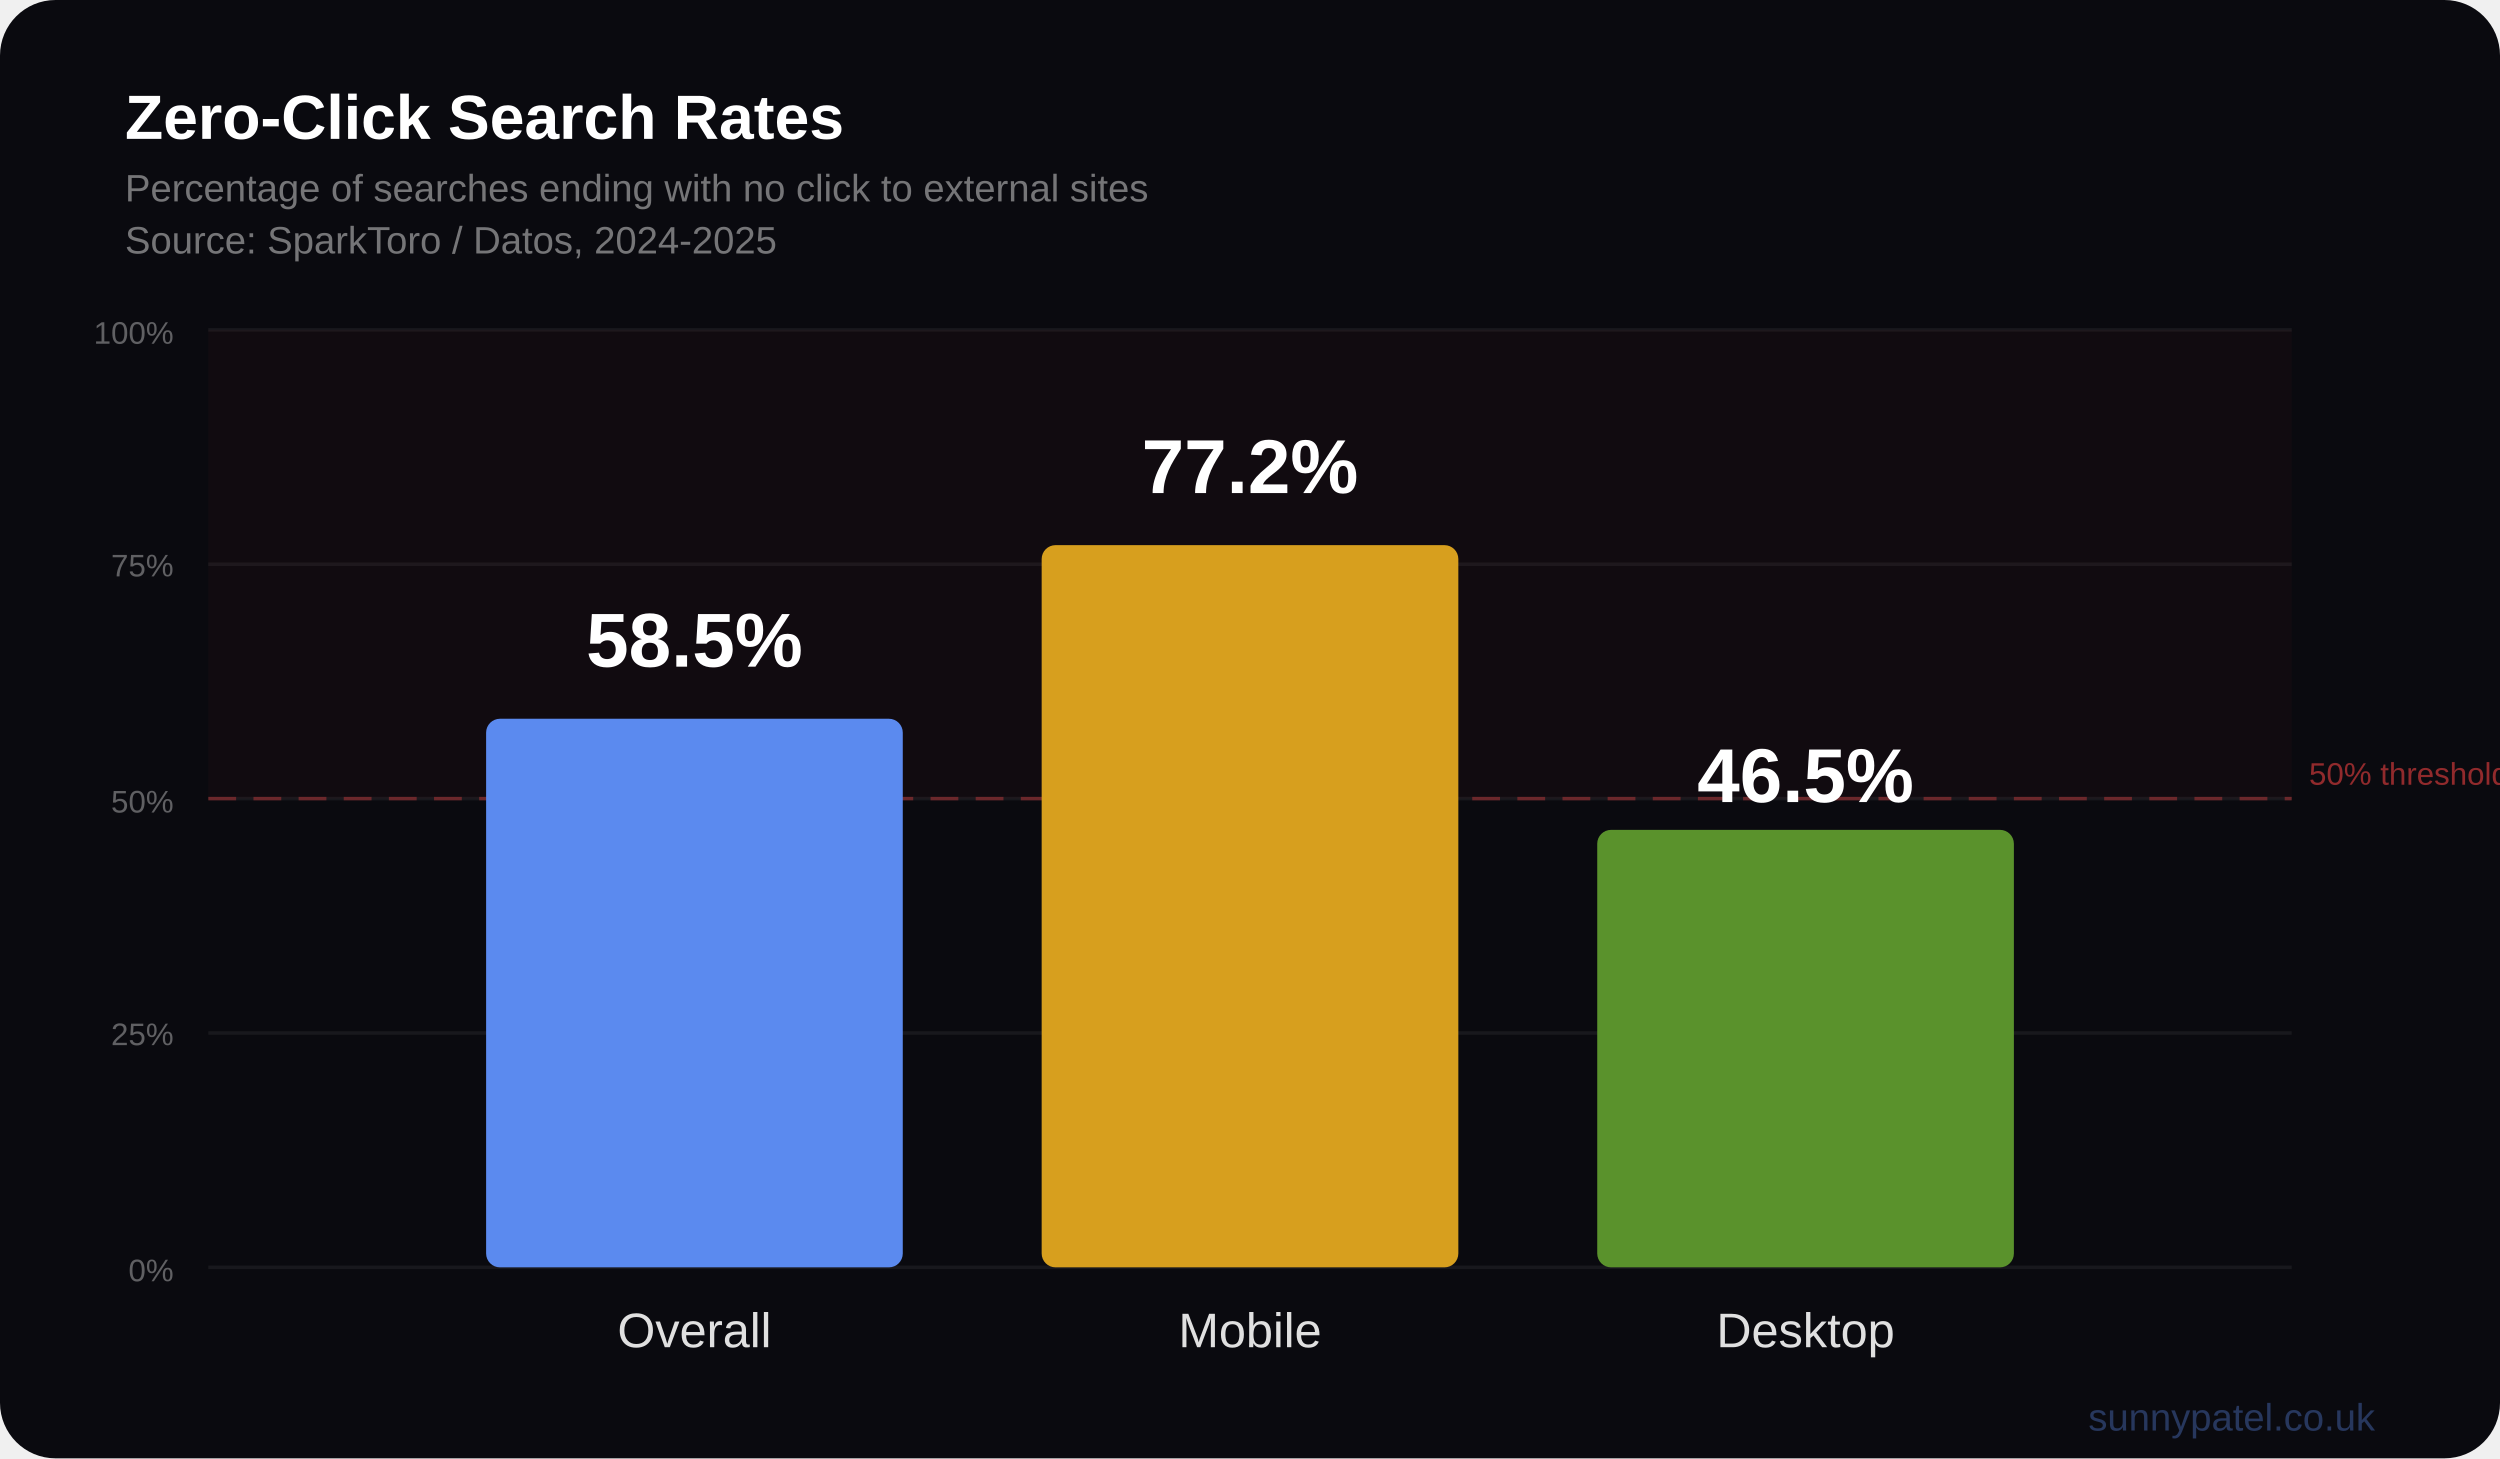
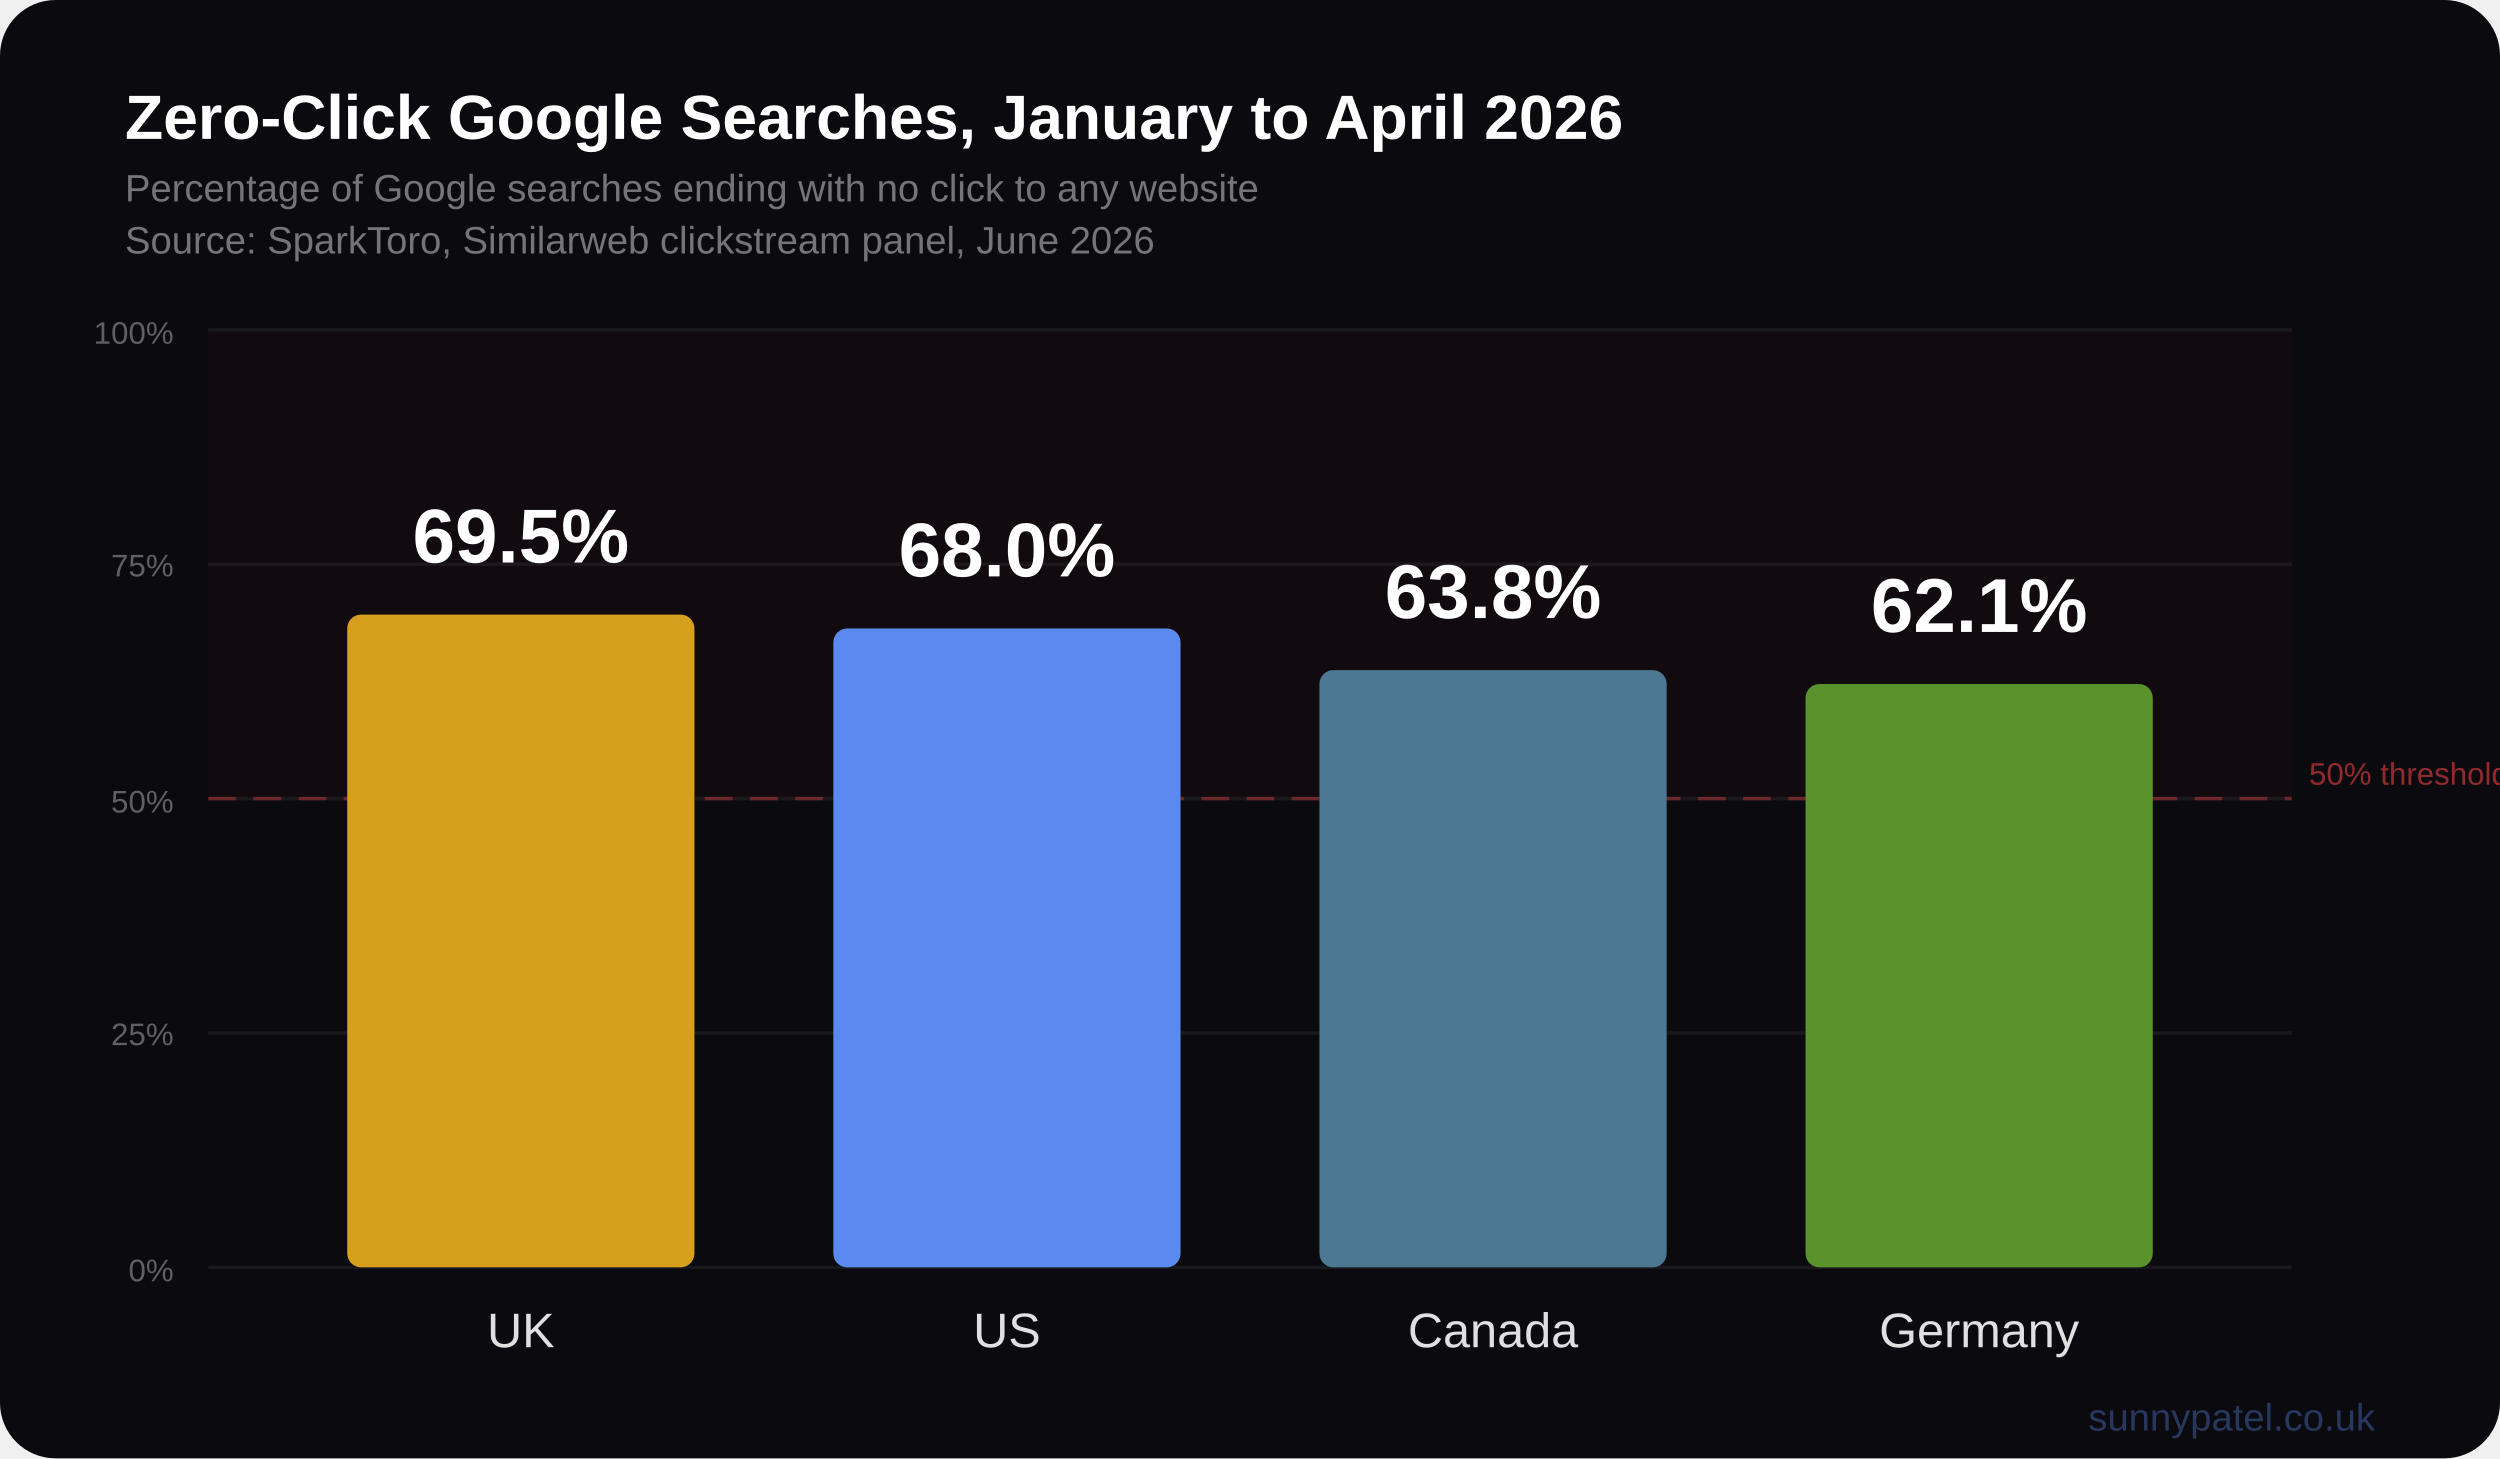
<svg xmlns="http://www.w3.org/2000/svg" viewBox="0 0 720 420" width="720" height="420">
  <defs>
    <clipPath id="chart-clip-zc">
      <rect x="0" y="0" width="720" height="420" rx="16" ry="16" />
    </clipPath>
  </defs>
  <g clip-path="url(#chart-clip-zc)">
    <rect width="720" height="420" fill="#0a0a0f" rx="16" ry="16" />
-     <text x="36" y="40" font-family="Arial, Helvetica, sans-serif" font-size="18" font-weight="bold" fill="#ffffff">Zero-Click Search Rates</text>
-     <text x="36" y="58" font-family="Arial, Helvetica, sans-serif" font-size="11" fill="#e0e0e0" opacity="0.5">Percentage of searches ending with no click to external sites</text>
-     <text x="36" y="73" font-family="Arial, Helvetica, sans-serif" font-size="11" fill="#e0e0e0" opacity="0.5">Source: SparkToro / Datos, 2024-2025</text>
+     <text x="36" y="40" font-family="Arial, Helvetica, sans-serif" font-size="18" font-weight="bold" fill="#ffffff">Zero-Click Google Searches, January to April 2026</text>
+     <text x="36" y="58" font-family="Arial, Helvetica, sans-serif" font-size="11" fill="#e0e0e0" opacity="0.5">Percentage of Google searches ending with no click to any website</text>
+     <text x="36" y="73" font-family="Arial, Helvetica, sans-serif" font-size="11" fill="#e0e0e0" opacity="0.5">Source: SparkToro, Similarweb clickstream panel, June 2026</text>
    <line x1="60" y1="365" x2="660" y2="365" stroke="rgba(255,255,255,0.06)" stroke-width="1" />
    <text x="50" y="369" font-family="Arial, Helvetica, sans-serif" font-size="9" fill="#e0e0e0" opacity="0.4" text-anchor="end">0%</text>
    <line x1="60" y1="297.5" x2="660" y2="297.5" stroke="rgba(255,255,255,0.06)" stroke-width="1" />
    <text x="50" y="301" font-family="Arial, Helvetica, sans-serif" font-size="9" fill="#e0e0e0" opacity="0.4" text-anchor="end">25%</text>
    <line x1="60" y1="230" x2="660" y2="230" stroke="rgba(255,255,255,0.06)" stroke-width="1" />
    <text x="50" y="234" font-family="Arial, Helvetica, sans-serif" font-size="9" fill="#e0e0e0" opacity="0.4" text-anchor="end">50%</text>
    <line x1="60" y1="162.5" x2="660" y2="162.5" stroke="rgba(255,255,255,0.06)" stroke-width="1" />
    <text x="50" y="166" font-family="Arial, Helvetica, sans-serif" font-size="9" fill="#e0e0e0" opacity="0.4" text-anchor="end">75%</text>
    <line x1="60" y1="95" x2="660" y2="95" stroke="rgba(255,255,255,0.06)" stroke-width="1" />
    <text x="50" y="99" font-family="Arial, Helvetica, sans-serif" font-size="9" fill="#e0e0e0" opacity="0.4" text-anchor="end">100%</text>
    <rect x="60" y="95" width="600" height="135" fill="#ff3333" opacity="0.03" />
    <line x1="60" y1="230" x2="660" y2="230" stroke="#ff4444" stroke-width="1" stroke-dasharray="8,5" opacity="0.35" />
    <text x="665" y="226" font-family="Arial, Helvetica, sans-serif" font-size="9" fill="#ff4444" opacity="0.55" text-anchor="start">50% threshold</text>
-     <rect x="140" y="207" width="120" height="158" rx="4" ry="4" fill="#5B8AEF" />
-     <text x="200" y="192" font-family="Arial, Helvetica, sans-serif" font-size="22" font-weight="bold" fill="#ffffff" text-anchor="middle">58.5%</text>
-     <text x="200" y="388" font-family="Arial, Helvetica, sans-serif" font-size="14" fill="#e0e0e0" text-anchor="middle">Overall</text>
-     <rect x="300" y="157" width="120" height="208" rx="4" ry="4" fill="#d79f1e" />
-     <text x="360" y="142" font-family="Arial, Helvetica, sans-serif" font-size="22" font-weight="bold" fill="#ffffff" text-anchor="middle">77.2%</text>
-     <text x="360" y="388" font-family="Arial, Helvetica, sans-serif" font-size="14" fill="#e0e0e0" text-anchor="middle">Mobile</text>
-     <rect x="460" y="239" width="120" height="126" rx="4" ry="4" fill="#5a922c" />
-     <text x="520" y="231" font-family="Arial, Helvetica, sans-serif" font-size="22" font-weight="bold" fill="#ffffff" text-anchor="middle">46.5%</text>
-     <text x="520" y="388" font-family="Arial, Helvetica, sans-serif" font-size="14" fill="#e0e0e0" text-anchor="middle">Desktop</text>
+     <rect x="100" y="177" width="100" height="188" rx="4" ry="4" fill="#d79f1e" />
+     <text x="150" y="162" font-family="Arial, Helvetica, sans-serif" font-size="22" font-weight="bold" fill="#ffffff" text-anchor="middle">69.5%</text>
+     <text x="150" y="388" font-family="Arial, Helvetica, sans-serif" font-size="14" fill="#e0e0e0" text-anchor="middle">UK</text>
+     <rect x="240" y="181" width="100" height="184" rx="4" ry="4" fill="#5B8AEF" />
+     <text x="290" y="166" font-family="Arial, Helvetica, sans-serif" font-size="22" font-weight="bold" fill="#ffffff" text-anchor="middle">68.0%</text>
+     <text x="290" y="388" font-family="Arial, Helvetica, sans-serif" font-size="14" fill="#e0e0e0" text-anchor="middle">US</text>
+     <rect x="380" y="193" width="100" height="172" rx="4" ry="4" fill="#4c7894" />
+     <text x="430" y="178" font-family="Arial, Helvetica, sans-serif" font-size="22" font-weight="bold" fill="#ffffff" text-anchor="middle">63.8%</text>
+     <text x="430" y="388" font-family="Arial, Helvetica, sans-serif" font-size="14" fill="#e0e0e0" text-anchor="middle">Canada</text>
+     <rect x="520" y="197" width="100" height="168" rx="4" ry="4" fill="#5a922c" />
+     <text x="570" y="182" font-family="Arial, Helvetica, sans-serif" font-size="22" font-weight="bold" fill="#ffffff" text-anchor="middle">62.1%</text>
+     <text x="570" y="388" font-family="Arial, Helvetica, sans-serif" font-size="14" fill="#e0e0e0" text-anchor="middle">Germany</text>
    <text x="684" y="412" font-family="Arial, Helvetica, sans-serif" font-size="11" fill="#5B8AEF" opacity="0.35" text-anchor="end">sunnypatel.co.uk</text>
  </g>
</svg>
